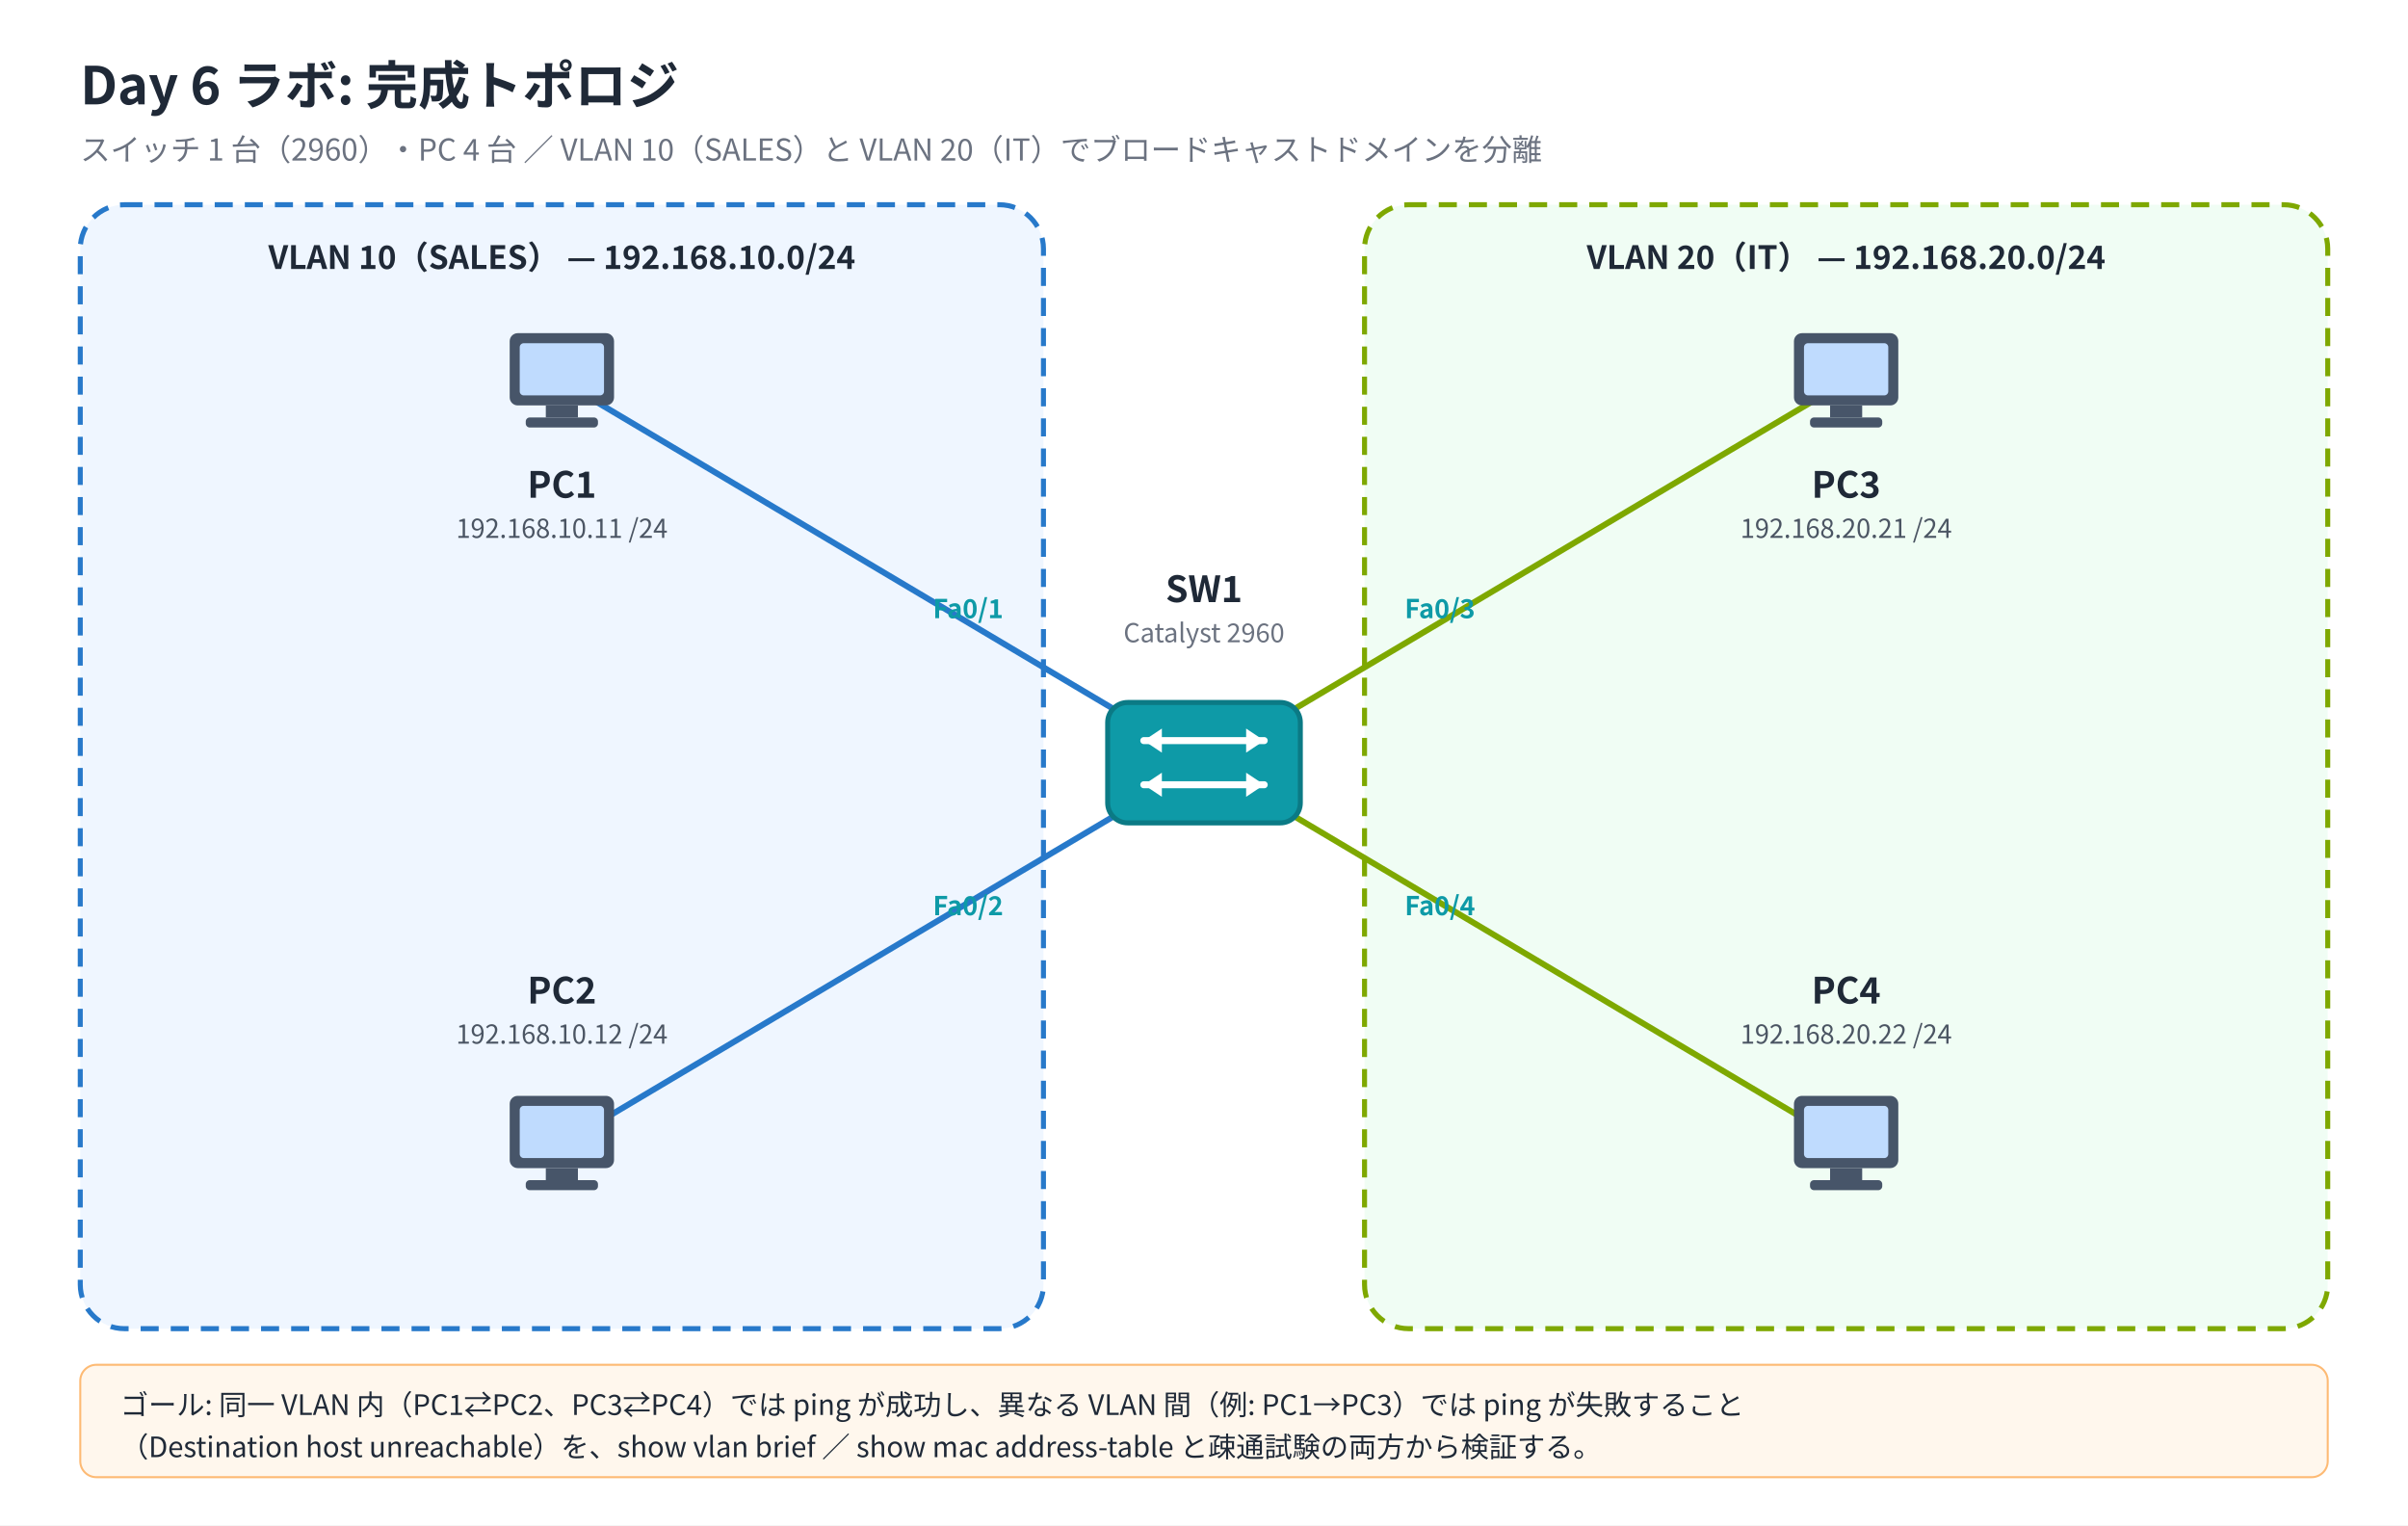
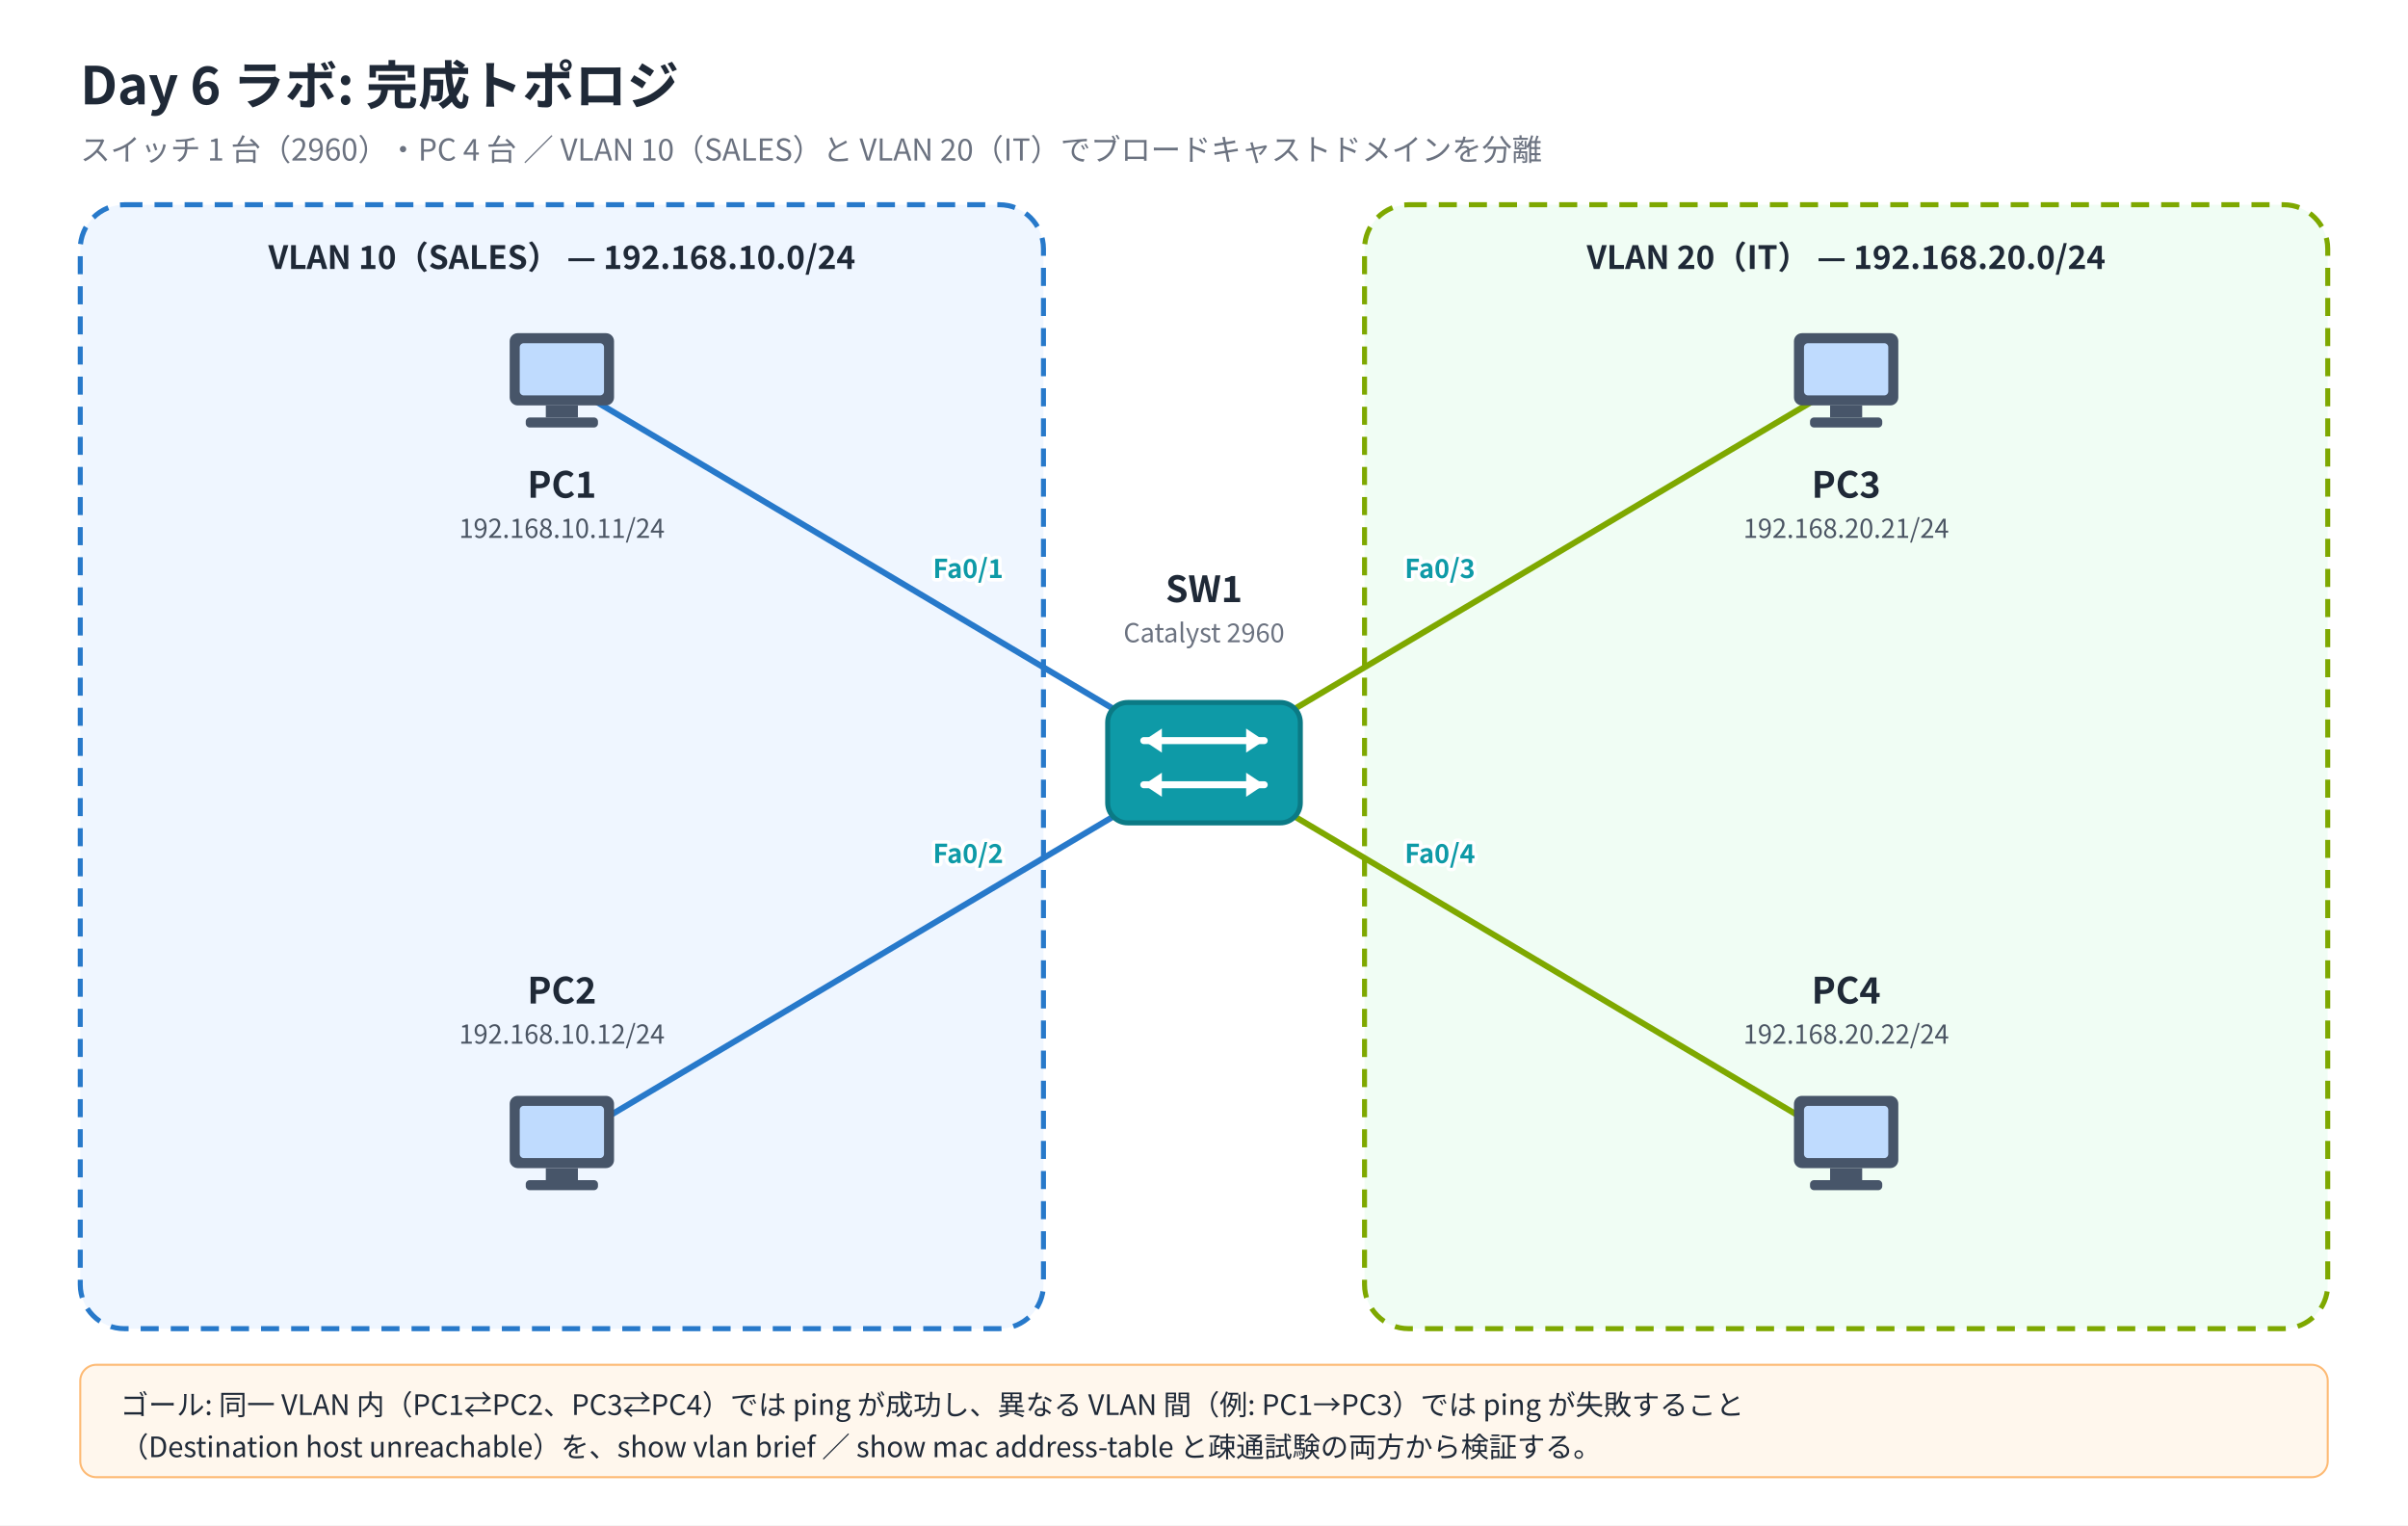
<svg xmlns="http://www.w3.org/2000/svg" width="1200" height="760" viewBox="0 0 1200 760">
  <defs>
    <style>
      text { font-family: "Noto Sans CJK JP", sans-serif; fill: #1f2937; }
      .title { font-size: 26px; font-weight: 700; }
      .sub { font-size: 15px; fill: #6b7280; }
      .devname { font-size: 18px; font-weight: 700; text-anchor: middle; }
      .model { font-size: 13px; text-anchor: middle; fill: #6b7280; }
-       .iface { font-size: 13px; font-weight: 700; fill: #0e9aa7; }
+       .iface { font-size: 13px; font-weight: 700; fill: #0e9aa7; paint-order: stroke; stroke: #ffffff; stroke-width: 3.5px; stroke-linejoin: round; }
      .ip { font-size: 13px; fill: #4b5563; text-anchor: middle; }
      .vlanhead { font-size: 16px; font-weight: 700; text-anchor: middle; }
      .link { stroke: #94a3b8; stroke-width: 3; }
      .link10 { stroke: #2779ca; stroke-width: 3; }
      .link20 { stroke: #7ea800; stroke-width: 3; }
    </style>
    <g id="pc">
      <rect x="-26" y="-24" width="52" height="36" rx="4" fill="#475569" />
      <rect x="-21" y="-19" width="42" height="26" rx="2" fill="#bfdbfe" />
      <rect x="-8" y="12" width="16" height="6" fill="#475569" />
      <rect x="-18" y="18" width="36" height="5" rx="2" fill="#475569" />
    </g>
    <g id="switch">
      <rect x="-48" y="-30" width="96" height="60" rx="10" fill="#0e9aa7" />
      <rect x="-48" y="-30" width="96" height="60" rx="10" fill="none" stroke="#0b7a85" stroke-width="2.5" />
      <line x1="-30" y1="-11" x2="30" y2="-11" stroke="#ffffff" stroke-width="3.5" stroke-linecap="round" />
      <path d="M -30 -11 L -21 -17 L -21 -5 Z" fill="#ffffff" />
      <path d="M 30 -11 L 21 -17 L 21 -5 Z" fill="#ffffff" />
      <line x1="-30" y1="11" x2="30" y2="11" stroke="#ffffff" stroke-width="3.5" stroke-linecap="round" />
      <path d="M -30 11 L -21 5 L -21 17 Z" fill="#ffffff" />
      <path d="M 30 11 L 21 5 L 21 17 Z" fill="#ffffff" />
    </g>
  </defs>
  <rect width="1200" height="760" fill="#ffffff" />
  <text class="title" x="40" y="52">Day 6 ラボ: 完成トポロジ</text>
  <text class="sub" x="40" y="80">スイッチ 1 台（2960）・PC 4 台 ／ VLAN 10（SALES）と VLAN 20（IT）でブロードキャストドメインを分離</text>
  <rect x="40" y="102" width="480" height="560" rx="22" fill="#eff6ff" stroke="#2779ca" stroke-width="2.5" stroke-dasharray="9 6" />
  <text class="vlanhead" x="280" y="134" fill="#2779ca">VLAN 10（SALES） — 192.168.10.0/24</text>
  <rect x="680" y="102" width="480" height="560" rx="22" fill="#f0fdf4" stroke="#7ea800" stroke-width="2.5" stroke-dasharray="9 6" />
  <text class="vlanhead" x="920" y="134" fill="#4d7c0f">VLAN 20（IT） — 192.168.20.0/24</text>
  <line class="link10" x1="280" y1="190" x2="600" y2="380" />
  <line class="link10" x1="280" y1="570" x2="600" y2="380" />
  <line class="link20" x1="920" y1="190" x2="600" y2="380" />
  <line class="link20" x1="920" y1="570" x2="600" y2="380" />
-   <text class="iface" x="500" y="308" text-anchor="end">Fa0/1</text>
-   <text class="iface" x="500" y="456" text-anchor="end">Fa0/2</text>
-   <text class="iface" x="700" y="308">Fa0/3</text>
-   <text class="iface" x="700" y="456">Fa0/4</text>
+   <text class="iface" x="500" y="288" text-anchor="end">Fa0/1</text>
+   <text class="iface" x="500" y="430" text-anchor="end">Fa0/2</text>
+   <text class="iface" x="700" y="288">Fa0/3</text>
+   <text class="iface" x="700" y="430">Fa0/4</text>
  <use href="#switch" x="600" y="380" />
  <text class="devname" x="600" y="300">SW1</text>
  <text class="model" x="600" y="320">Catalyst 2960</text>
  <use href="#pc" x="280" y="190" />
  <text class="devname" x="280" y="248">PC1</text>
-   <text class="ip" x="280" y="268">192.168.10.11 /24</text>
+   <text class="ip" x="280" y="268">192.168.10.11/24</text>
  <use href="#pc" x="280" y="570" />
  <text class="devname" x="280" y="500">PC2</text>
-   <text class="ip" x="280" y="520">192.168.10.12 /24</text>
+   <text class="ip" x="280" y="520">192.168.10.12/24</text>
  <use href="#pc" x="920" y="190" />
  <text class="devname" x="920" y="248">PC3</text>
-   <text class="ip" x="920" y="268">192.168.20.21 /24</text>
+   <text class="ip" x="920" y="268">192.168.20.21/24</text>
  <use href="#pc" x="920" y="570" />
  <text class="devname" x="920" y="500">PC4</text>
-   <text class="ip" x="920" y="520">192.168.20.22 /24</text>
+   <text class="ip" x="920" y="520">192.168.20.22/24</text>
  <rect x="40" y="680" width="1120" height="56" rx="8" fill="#fff7ed" stroke="#fdba74" />
  <text x="60" y="705" font-size="14">ゴール: 同一 VLAN 内（PC1⇄PC2、PC3⇄PC4）では ping が成功し、異なる VLAN 間（例: PC1→PC3）では ping が失敗すること</text>
  <text x="60" y="726" font-size="14">（Destination host unreachable）を、show vlan brief ／ show mac address-table と疎通試験の両方から検証する。</text>
</svg>
